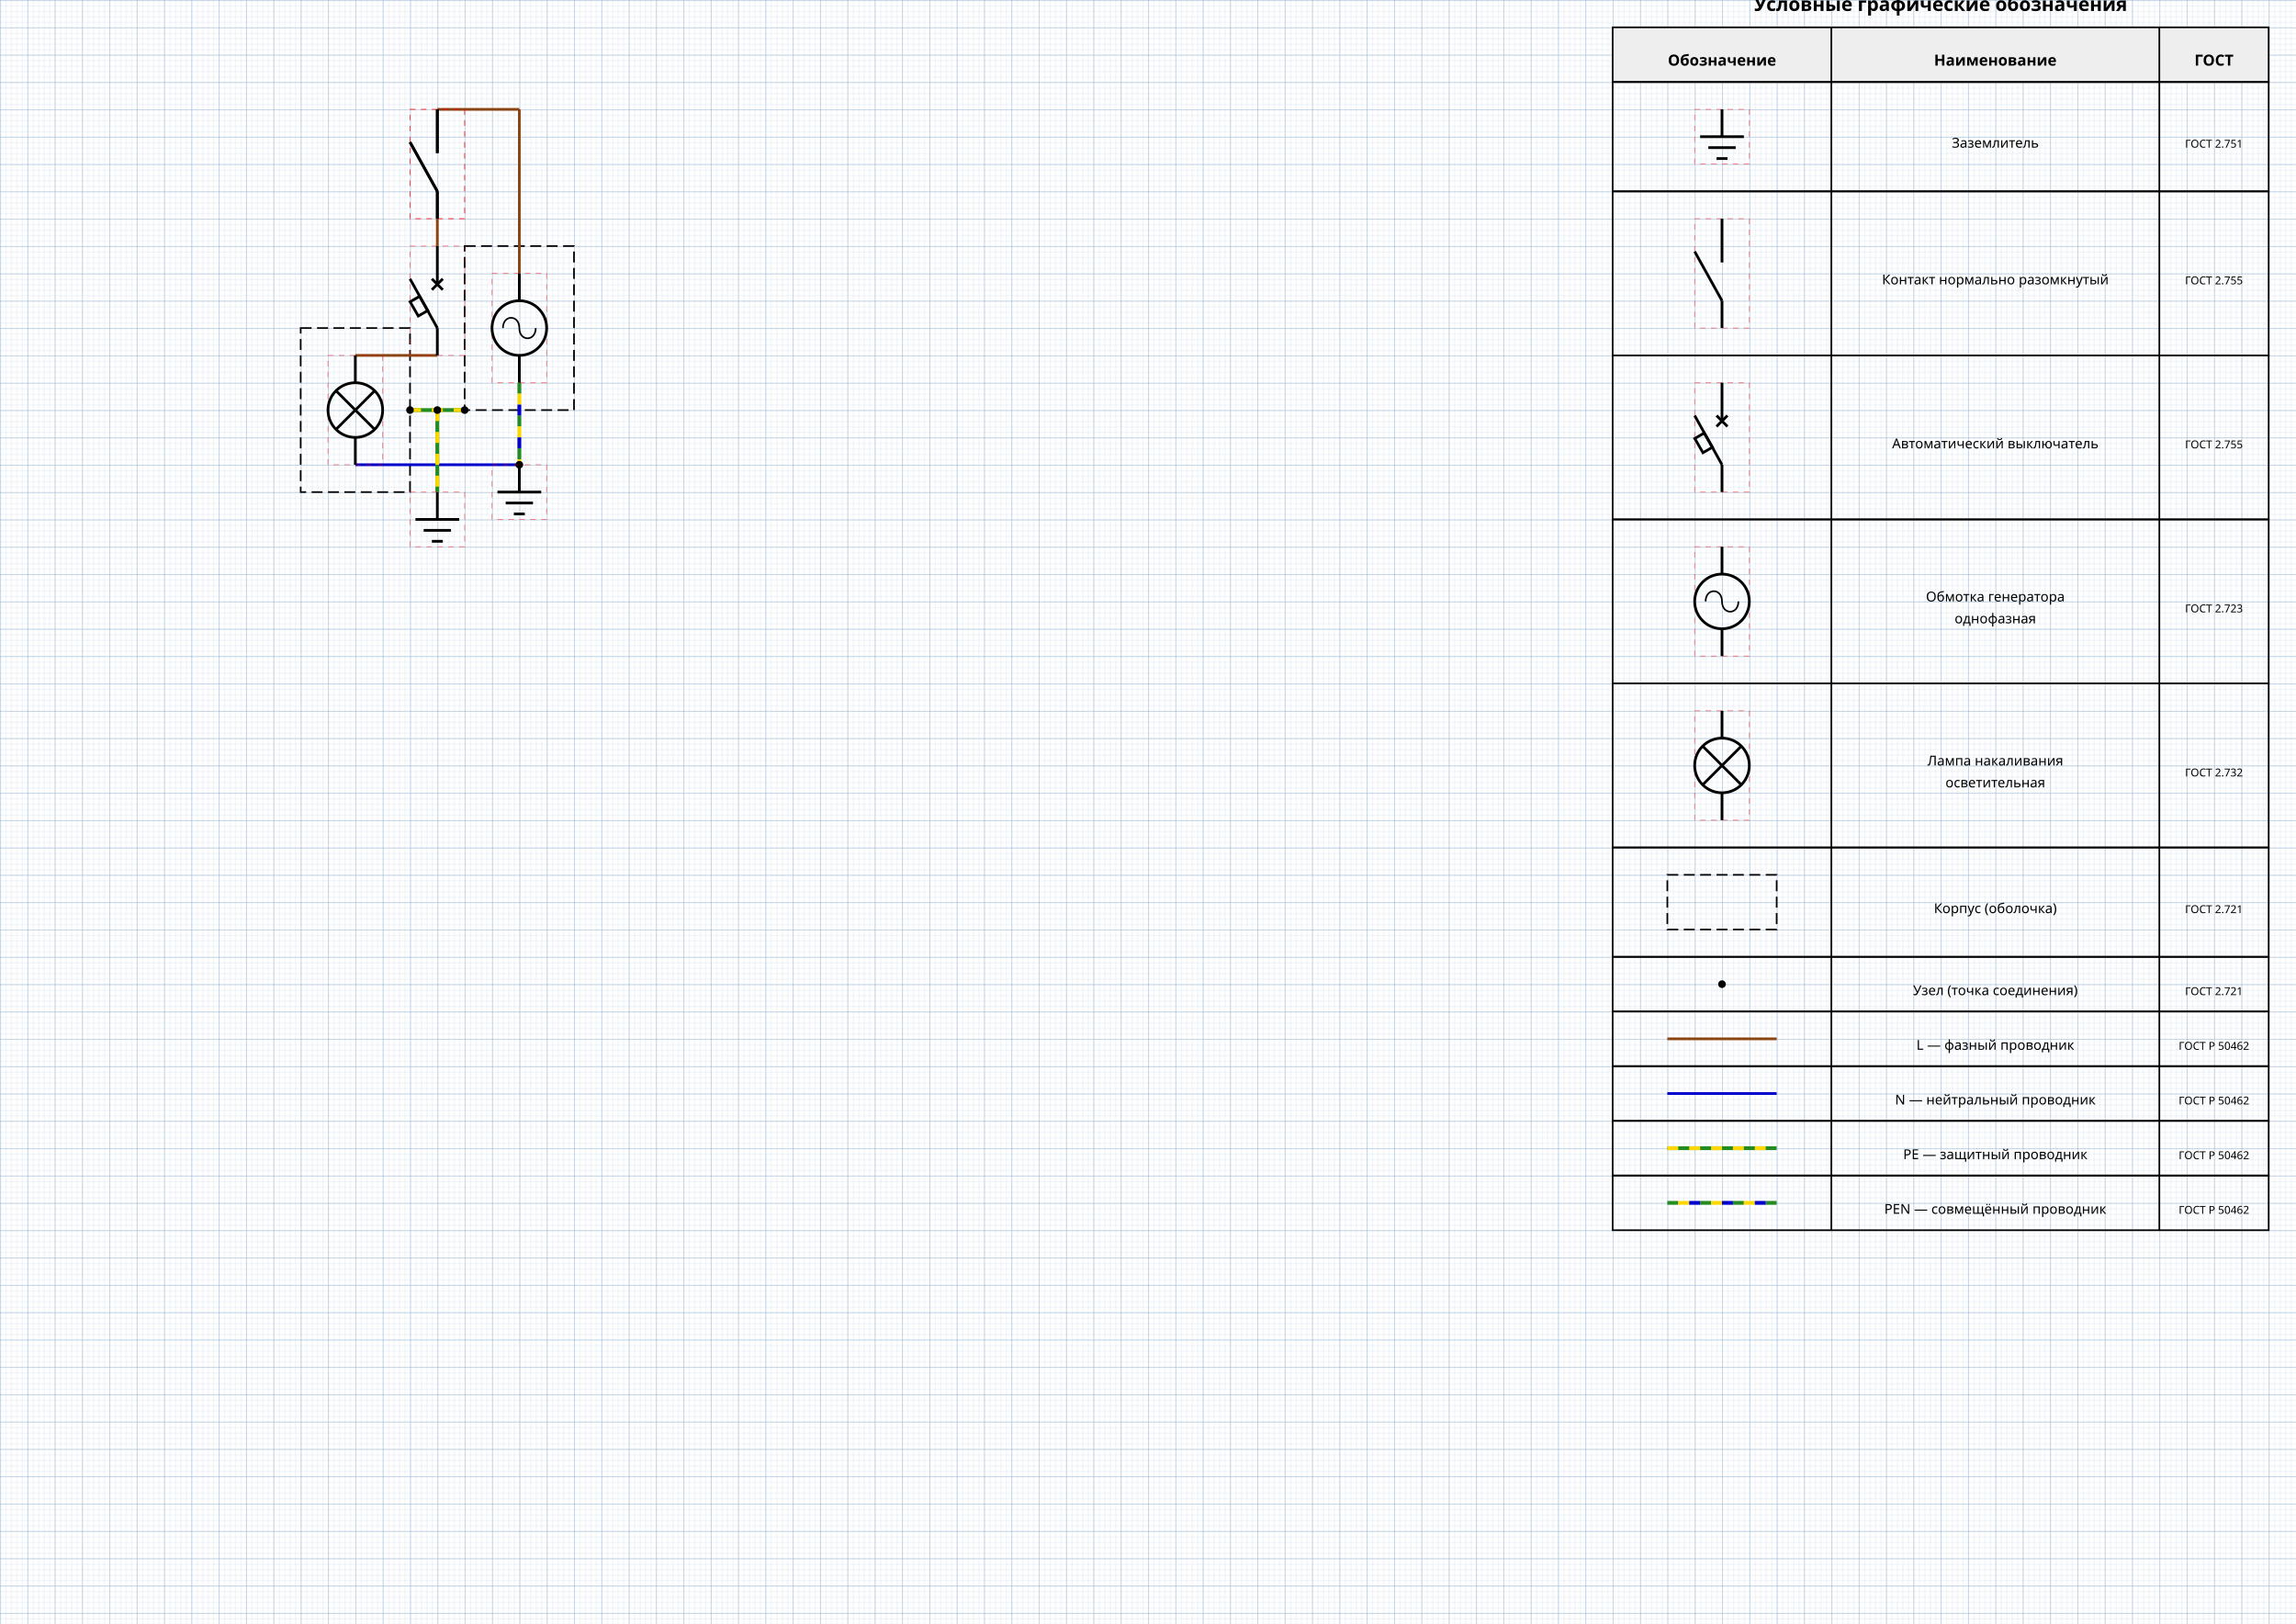
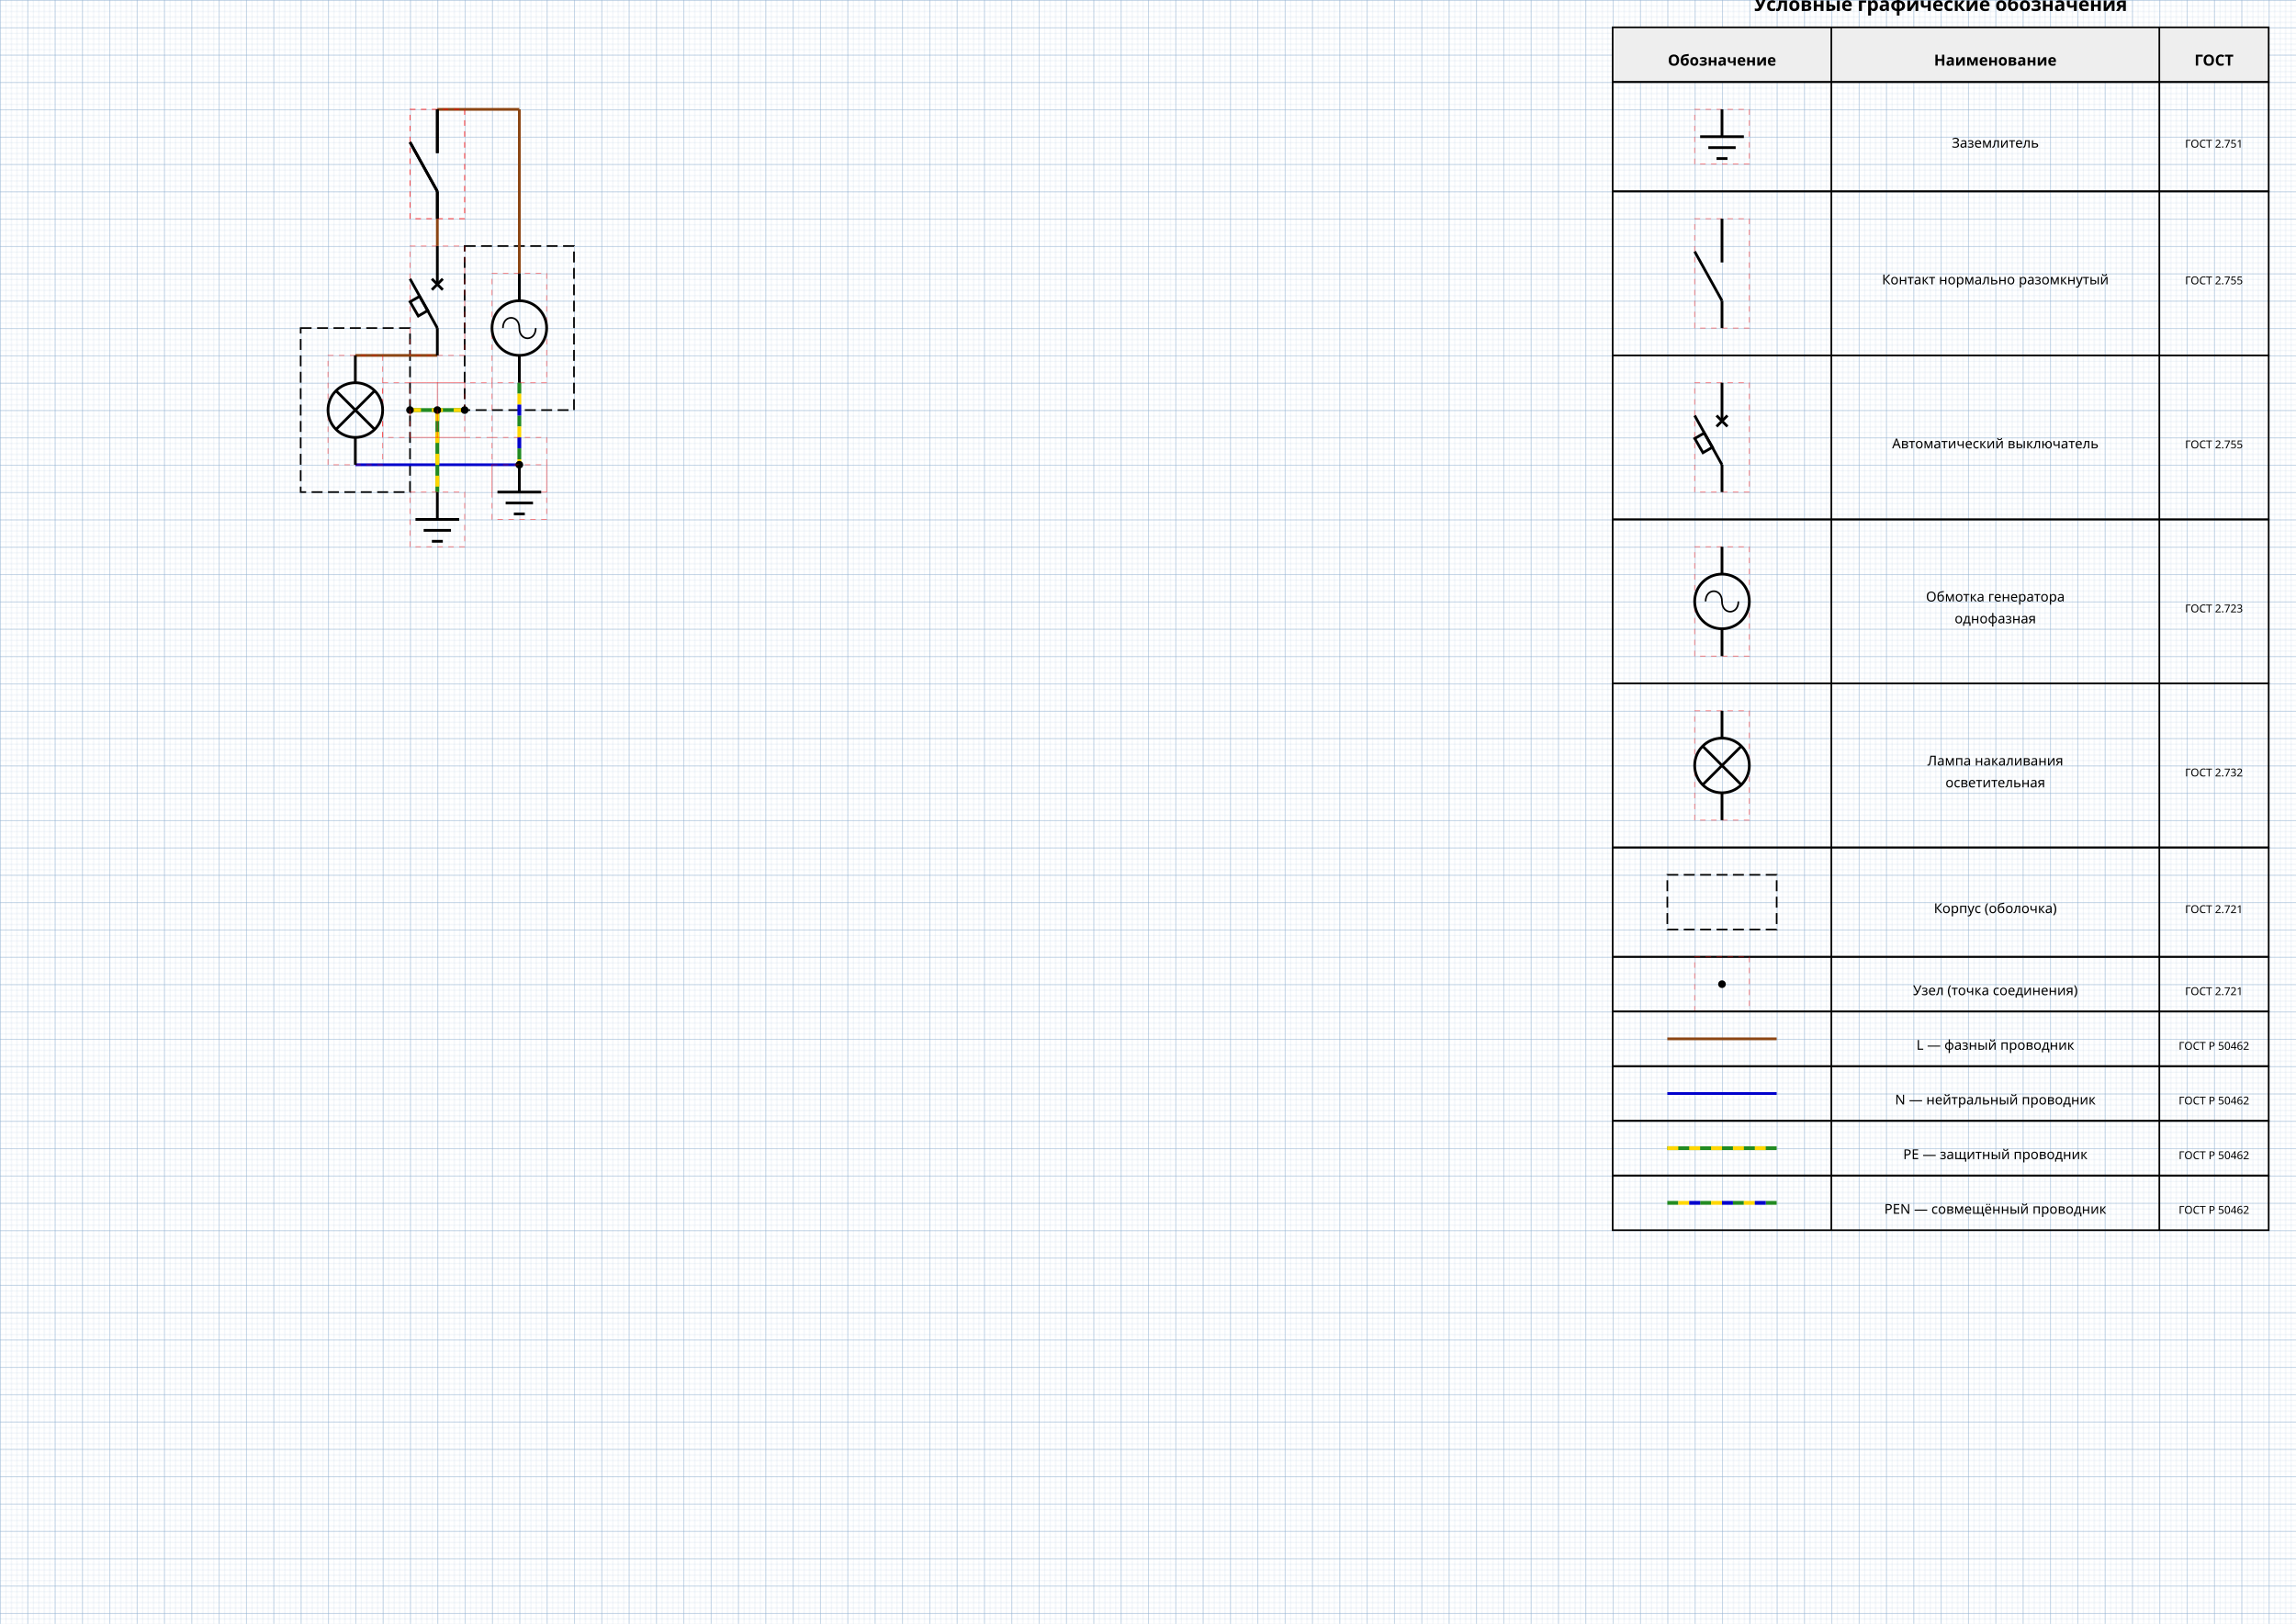
<svg xmlns="http://www.w3.org/2000/svg" width="420mm" height="297mm" viewBox="0 0 420 297">
  <rect width="420" height="297" fill="white" />
  <defs>
    <pattern id="mm1" width="1" height="1" patternUnits="userSpaceOnUse">
      <line x1="0" y1="0" x2="0" y2="1" stroke="#c8d8e8" stroke-width="0.1" />
      <line x1="0" y1="0" x2="1" y2="0" stroke="#c8d8e8" stroke-width="0.1" />
    </pattern>
    <pattern id="mm5" width="5" height="5" patternUnits="userSpaceOnUse">
      <rect width="5" height="5" fill="url(#mm1)" />
      <line x1="0" y1="0" x2="0" y2="5" stroke="#90b0d0" stroke-width="0.15" />
      <line x1="0" y1="0" x2="5" y2="0" stroke="#90b0d0" stroke-width="0.15" />
    </pattern>
    <symbol id="ugo-node" overflow="visible">
+       <rect x="-5" y="-5" width="10" height="10" fill="none" stroke="red" stroke-width="0.15" stroke-dasharray="1,1" opacity="0.5" />
      <circle cx="0" cy="0" r="0.7" fill="black" stroke="none" />
    </symbol>
    <symbol id="ugo-ground" overflow="visible">
      <rect x="-5" y="0" width="10" height="10" fill="none" stroke="red" stroke-width="0.15" stroke-dasharray="1,1" opacity="0.5" />
      <g stroke="black" stroke-width="0.5">
        <line x1="0" y1="0" x2="0" y2="5" />
        <line x1="-4" y1="5" x2="4" y2="5" />
        <line x1="-2.5" y1="7" x2="2.5" y2="7" />
        <line x1="-1" y1="9" x2="1" y2="9" />
      </g>
    </symbol>
    <symbol id="ugo-contact" overflow="visible">
      <rect x="-5" y="0" width="10" height="20" fill="none" stroke="red" stroke-width="0.15" stroke-dasharray="1,1" opacity="0.5" />
      <g stroke="black" stroke-width="0.5" fill="none">
        <line x1="0" y1="0" x2="0" y2="8" />
        <line x1="0" y1="15" x2="-5" y2="6" />
        <line x1="0" y1="15" x2="0" y2="20" />
      </g>
    </symbol>
    <symbol id="ugo-breaker" overflow="visible">
      <rect x="-5" y="0" width="10" height="20" fill="none" stroke="red" stroke-width="0.15" stroke-dasharray="1,1" opacity="0.5" />
      <g stroke="black" stroke-width="0.5" fill="none">
        <line x1="0" y1="0" x2="0" y2="7" />
        <line x1="-1" y1="6" x2="1" y2="8" />
        <line x1="-1" y1="8" x2="1" y2="6" />
        <line x1="0" y1="15" x2="-5" y2="6" />
        <rect x="-2" y="-1.5" width="2" height="3" fill="none" stroke="black" stroke-width="0.5" transform="translate(-2.5, 10.5) rotate(-30)" />
        <line x1="0" y1="15" x2="0" y2="20" />
      </g>
    </symbol>
    <symbol id="ugo-generator" overflow="visible">
      <rect x="-5" y="0" width="10" height="20" fill="none" stroke="red" stroke-width="0.15" stroke-dasharray="1,1" opacity="0.5" />
      <g stroke="black" stroke-width="0.5" fill="none">
        <line x1="0" y1="0" x2="0" y2="5" />
        <circle cx="0" cy="10" r="5" />
        <path d="M-3,10 C-3,7.5 0,7.5 0,10 S3,12.5 3,10" stroke-width="0.3" />
        <line x1="0" y1="15" x2="0" y2="20" />
      </g>
    </symbol>
    <symbol id="ugo-lamp" overflow="visible">
      <rect x="-5" y="0" width="10" height="20" fill="none" stroke="red" stroke-width="0.15" stroke-dasharray="1,1" opacity="0.5" />
      <g stroke="black" stroke-width="0.5" fill="none">
        <line x1="0" y1="0" x2="0" y2="5" />
        <circle cx="0" cy="10" r="5" />
        <line x1="-3.5" y1="6.5" x2="3.5" y2="13.5" />
        <line x1="3.5" y1="6.5" x2="-3.5" y2="13.5" />
        <line x1="0" y1="15" x2="0" y2="20" />
      </g>
    </symbol>
  </defs>
  <rect width="420" height="297" fill="url(#mm5)" />
  <rect x="55" y="60" width="20" height="30" fill="none" stroke="black" stroke-width="0.3" stroke-dasharray="2,1" />
  <rect x="85" y="45" width="20" height="30" fill="none" stroke="black" stroke-width="0.3" stroke-dasharray="2,1" />
  <g stroke="#8B4513" stroke-width="0.5">
    <line x1="65" y1="65" x2="80" y2="65" />
    <line x1="80" y1="40" x2="80" y2="45" />
    <line x1="80" y1="20" x2="95" y2="20" />
    <line x1="95" y1="20" x2="95" y2="50" />
  </g>
  <use href="#ugo-contact" x="80" y="20" />
  <use href="#ugo-breaker" x="80" y="45" />
  <g stroke="#0000CC" stroke-width="0.5">
    <line x1="65" y1="85" x2="95" y2="85" />
  </g>
  <g stroke-width="0.7">
    <line x1="95" y1="70" x2="95" y2="85" stroke="#228B22" stroke-dasharray="2,4" stroke-dashoffset="0" />
    <line x1="95" y1="70" x2="95" y2="85" stroke="#FFD700" stroke-dasharray="2,4" stroke-dashoffset="4" />
    <line x1="95" y1="70" x2="95" y2="85" stroke="#0000CC" stroke-dasharray="2,4" stroke-dashoffset="2" />
  </g>
  <use href="#ugo-node" x="95" y="85" />
  <g stroke-width="0.7">
    <line x1="75" y1="75" x2="85" y2="75" stroke="#228B22" />
    <line x1="80" y1="75" x2="80" y2="90" stroke="#228B22" />
    <line x1="75" y1="75" x2="85" y2="75" stroke="#FFD700" stroke-dasharray="2,2" />
    <line x1="80" y1="75" x2="80" y2="90" stroke="#FFD700" stroke-dasharray="2,2" />
  </g>
  <use href="#ugo-node" x="75" y="75" />
  <use href="#ugo-node" x="80" y="75" />
  <use href="#ugo-node" x="85" y="75" />
  <use href="#ugo-generator" x="95" y="50" />
  <use href="#ugo-lamp" x="65" y="65" />
  <use href="#ugo-contact" x="80" y="20" />
  <use href="#ugo-ground" x="95" y="85" />
  <use href="#ugo-ground" x="80" y="90" />
  <g transform="translate(295, 5)" stroke="black" stroke-width="0.3" font-family="sans-serif">
    <text x="60" y="-3" font-size="3.5" font-weight="bold" text-anchor="middle" stroke="none" fill="black">Условные графические обозначения</text>
    <rect x="0" y="0" width="120" height="10" fill="#eee" stroke="black" />
    <text x="20" y="7" font-size="2.8" text-anchor="middle" stroke="none" fill="black" font-weight="bold">Обозначение</text>
    <text x="70" y="7" font-size="2.8" text-anchor="middle" stroke="none" fill="black" font-weight="bold">Наименование</text>
    <text x="110" y="7" font-size="2.8" text-anchor="middle" stroke="none" fill="black" font-weight="bold">ГОСТ</text>
    <line x1="40" y1="0" x2="40" y2="10" />
    <line x1="100" y1="0" x2="100" y2="10" />
    <rect x="0" y="10" width="120" height="20" fill="none" stroke="black" />
    <line x1="40" y1="10" x2="40" y2="30" />
    <line x1="100" y1="10" x2="100" y2="30" />
    <use href="#ugo-ground" x="20" y="15" />
    <text x="70" y="22" font-size="2.5" text-anchor="middle" stroke="none" fill="black">Заземлитель</text>
    <text x="110" y="22" font-size="2" text-anchor="middle" stroke="none" fill="black">ГОСТ 2.751</text>
    <rect x="0" y="30" width="120" height="30" fill="none" stroke="black" />
    <line x1="40" y1="30" x2="40" y2="60" />
    <line x1="100" y1="30" x2="100" y2="60" />
    <use href="#ugo-contact" x="20" y="35" />
    <text x="70" y="47" font-size="2.5" text-anchor="middle" stroke="none" fill="black">Контакт нормально разомкнутый</text>
    <text x="110" y="47" font-size="2" text-anchor="middle" stroke="none" fill="black">ГОСТ 2.755</text>
    <rect x="0" y="60" width="120" height="30" fill="none" stroke="black" />
    <line x1="40" y1="60" x2="40" y2="90" />
    <line x1="100" y1="60" x2="100" y2="90" />
    <use href="#ugo-breaker" x="20" y="65" />
    <text x="70" y="77" font-size="2.5" text-anchor="middle" stroke="none" fill="black">Автоматический выключатель</text>
    <text x="110" y="77" font-size="2" text-anchor="middle" stroke="none" fill="black">ГОСТ 2.755</text>
    <rect x="0" y="90" width="120" height="30" fill="none" stroke="black" />
    <line x1="40" y1="90" x2="40" y2="120" />
    <line x1="100" y1="90" x2="100" y2="120" />
    <use href="#ugo-generator" x="20" y="95" />
    <text x="70" y="105" font-size="2.5" text-anchor="middle" stroke="none" fill="black">Обмотка генератора</text>
    <text x="70" y="109" font-size="2.5" text-anchor="middle" stroke="none" fill="black">однофазная</text>
    <text x="110" y="107" font-size="2" text-anchor="middle" stroke="none" fill="black">ГОСТ 2.723</text>
    <rect x="0" y="120" width="120" height="30" fill="none" stroke="black" />
    <line x1="40" y1="120" x2="40" y2="150" />
    <line x1="100" y1="120" x2="100" y2="150" />
    <use href="#ugo-lamp" x="20" y="125" />
    <text x="70" y="135" font-size="2.5" text-anchor="middle" stroke="none" fill="black">Лампа накаливания</text>
    <text x="70" y="139" font-size="2.5" text-anchor="middle" stroke="none" fill="black">осветительная</text>
    <text x="110" y="137" font-size="2" text-anchor="middle" stroke="none" fill="black">ГОСТ 2.732</text>
    <rect x="0" y="150" width="120" height="20" fill="none" stroke="black" />
    <line x1="40" y1="150" x2="40" y2="170" />
    <line x1="100" y1="150" x2="100" y2="170" />
    <rect x="10" y="155" width="20" height="10" fill="none" stroke="black" stroke-dasharray="2,1" />
    <text x="70" y="162" font-size="2.5" text-anchor="middle" stroke="none" fill="black">Корпус (оболочка)</text>
    <text x="110" y="162" font-size="2" text-anchor="middle" stroke="none" fill="black">ГОСТ 2.721</text>
    <rect x="0" y="170" width="120" height="10" fill="none" stroke="black" />
    <line x1="40" y1="170" x2="40" y2="180" />
    <line x1="100" y1="170" x2="100" y2="180" />
    <use href="#ugo-node" x="20" y="175" />
    <text x="70" y="177" font-size="2.5" text-anchor="middle" stroke="none" fill="black">Узел (точка соединения)</text>
    <text x="110" y="177" font-size="2" text-anchor="middle" stroke="none" fill="black">ГОСТ 2.721</text>
    <rect x="0" y="180" width="120" height="10" fill="none" stroke="black" />
    <line x1="40" y1="180" x2="40" y2="190" />
    <line x1="100" y1="180" x2="100" y2="190" />
    <line x1="10" y1="185" x2="30" y2="185" stroke="#8B4513" stroke-width="0.5" />
    <text x="70" y="187" font-size="2.5" text-anchor="middle" stroke="none" fill="black">L — фазный проводник</text>
    <text x="110" y="187" font-size="2" text-anchor="middle" stroke="none" fill="black">ГОСТ Р 50462</text>
    <rect x="0" y="190" width="120" height="10" fill="none" stroke="black" />
    <line x1="40" y1="190" x2="40" y2="200" />
    <line x1="100" y1="190" x2="100" y2="200" />
    <line x1="10" y1="195" x2="30" y2="195" stroke="#0000CC" stroke-width="0.5" />
    <text x="70" y="197" font-size="2.5" text-anchor="middle" stroke="none" fill="black">N — нейтральный проводник</text>
    <text x="110" y="197" font-size="2" text-anchor="middle" stroke="none" fill="black">ГОСТ Р 50462</text>
    <rect x="0" y="200" width="120" height="10" fill="none" stroke="black" />
    <line x1="40" y1="200" x2="40" y2="210" />
    <line x1="100" y1="200" x2="100" y2="210" />
    <line x1="10" y1="205" x2="30" y2="205" stroke="#228B22" stroke-width="0.7" />
    <line x1="10" y1="205" x2="30" y2="205" stroke="#FFD700" stroke-width="0.7" stroke-dasharray="2,2" />
    <text x="70" y="207" font-size="2.5" text-anchor="middle" stroke="none" fill="black">PE — защитный проводник</text>
    <text x="110" y="207" font-size="2" text-anchor="middle" stroke="none" fill="black">ГОСТ Р 50462</text>
    <rect x="0" y="210" width="120" height="10" fill="none" stroke="black" />
    <line x1="40" y1="210" x2="40" y2="220" />
    <line x1="100" y1="210" x2="100" y2="220" />
    <line x1="10" y1="215" x2="30" y2="215" stroke="#228B22" stroke-width="0.7" stroke-dasharray="2,4" stroke-dashoffset="0" />
    <line x1="10" y1="215" x2="30" y2="215" stroke="#FFD700" stroke-width="0.7" stroke-dasharray="2,4" stroke-dashoffset="4" />
    <line x1="10" y1="215" x2="30" y2="215" stroke="#0000CC" stroke-width="0.7" stroke-dasharray="2,4" stroke-dashoffset="2" />
    <text x="70" y="217" font-size="2.5" text-anchor="middle" stroke="none" fill="black">PEN — совмещённый проводник</text>
    <text x="110" y="217" font-size="2" text-anchor="middle" stroke="none" fill="black">ГОСТ Р 50462</text>
  </g>
</svg>
